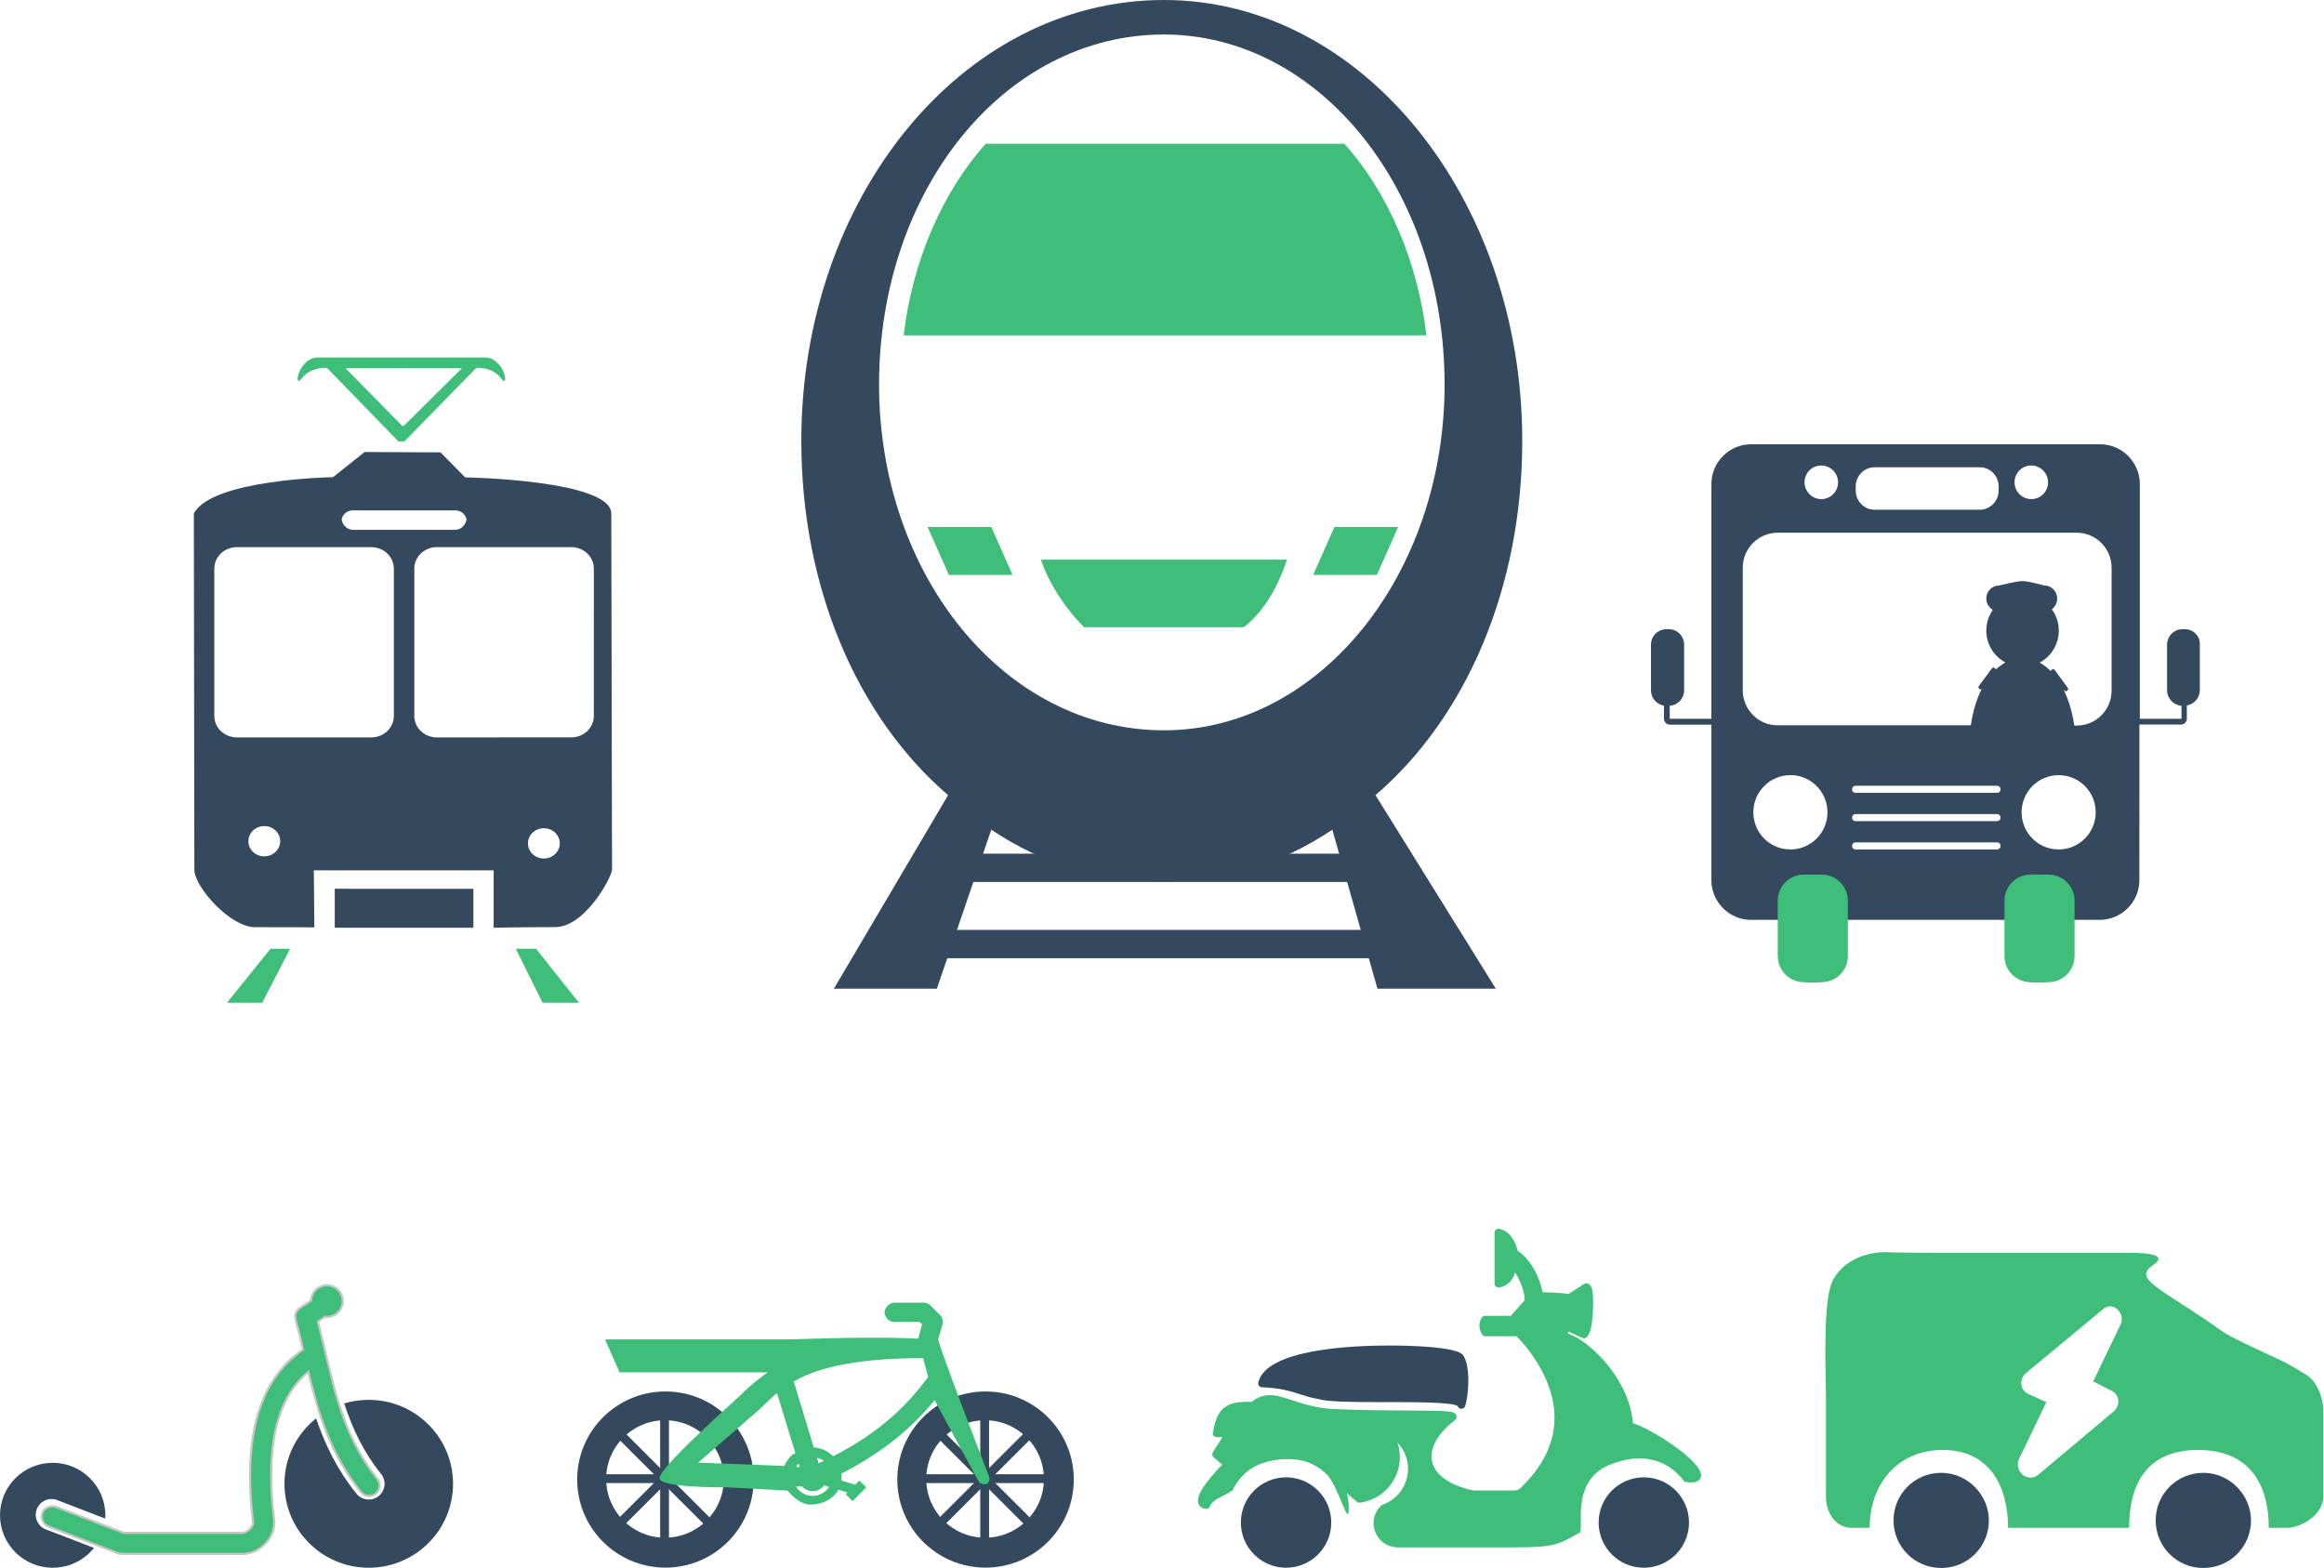
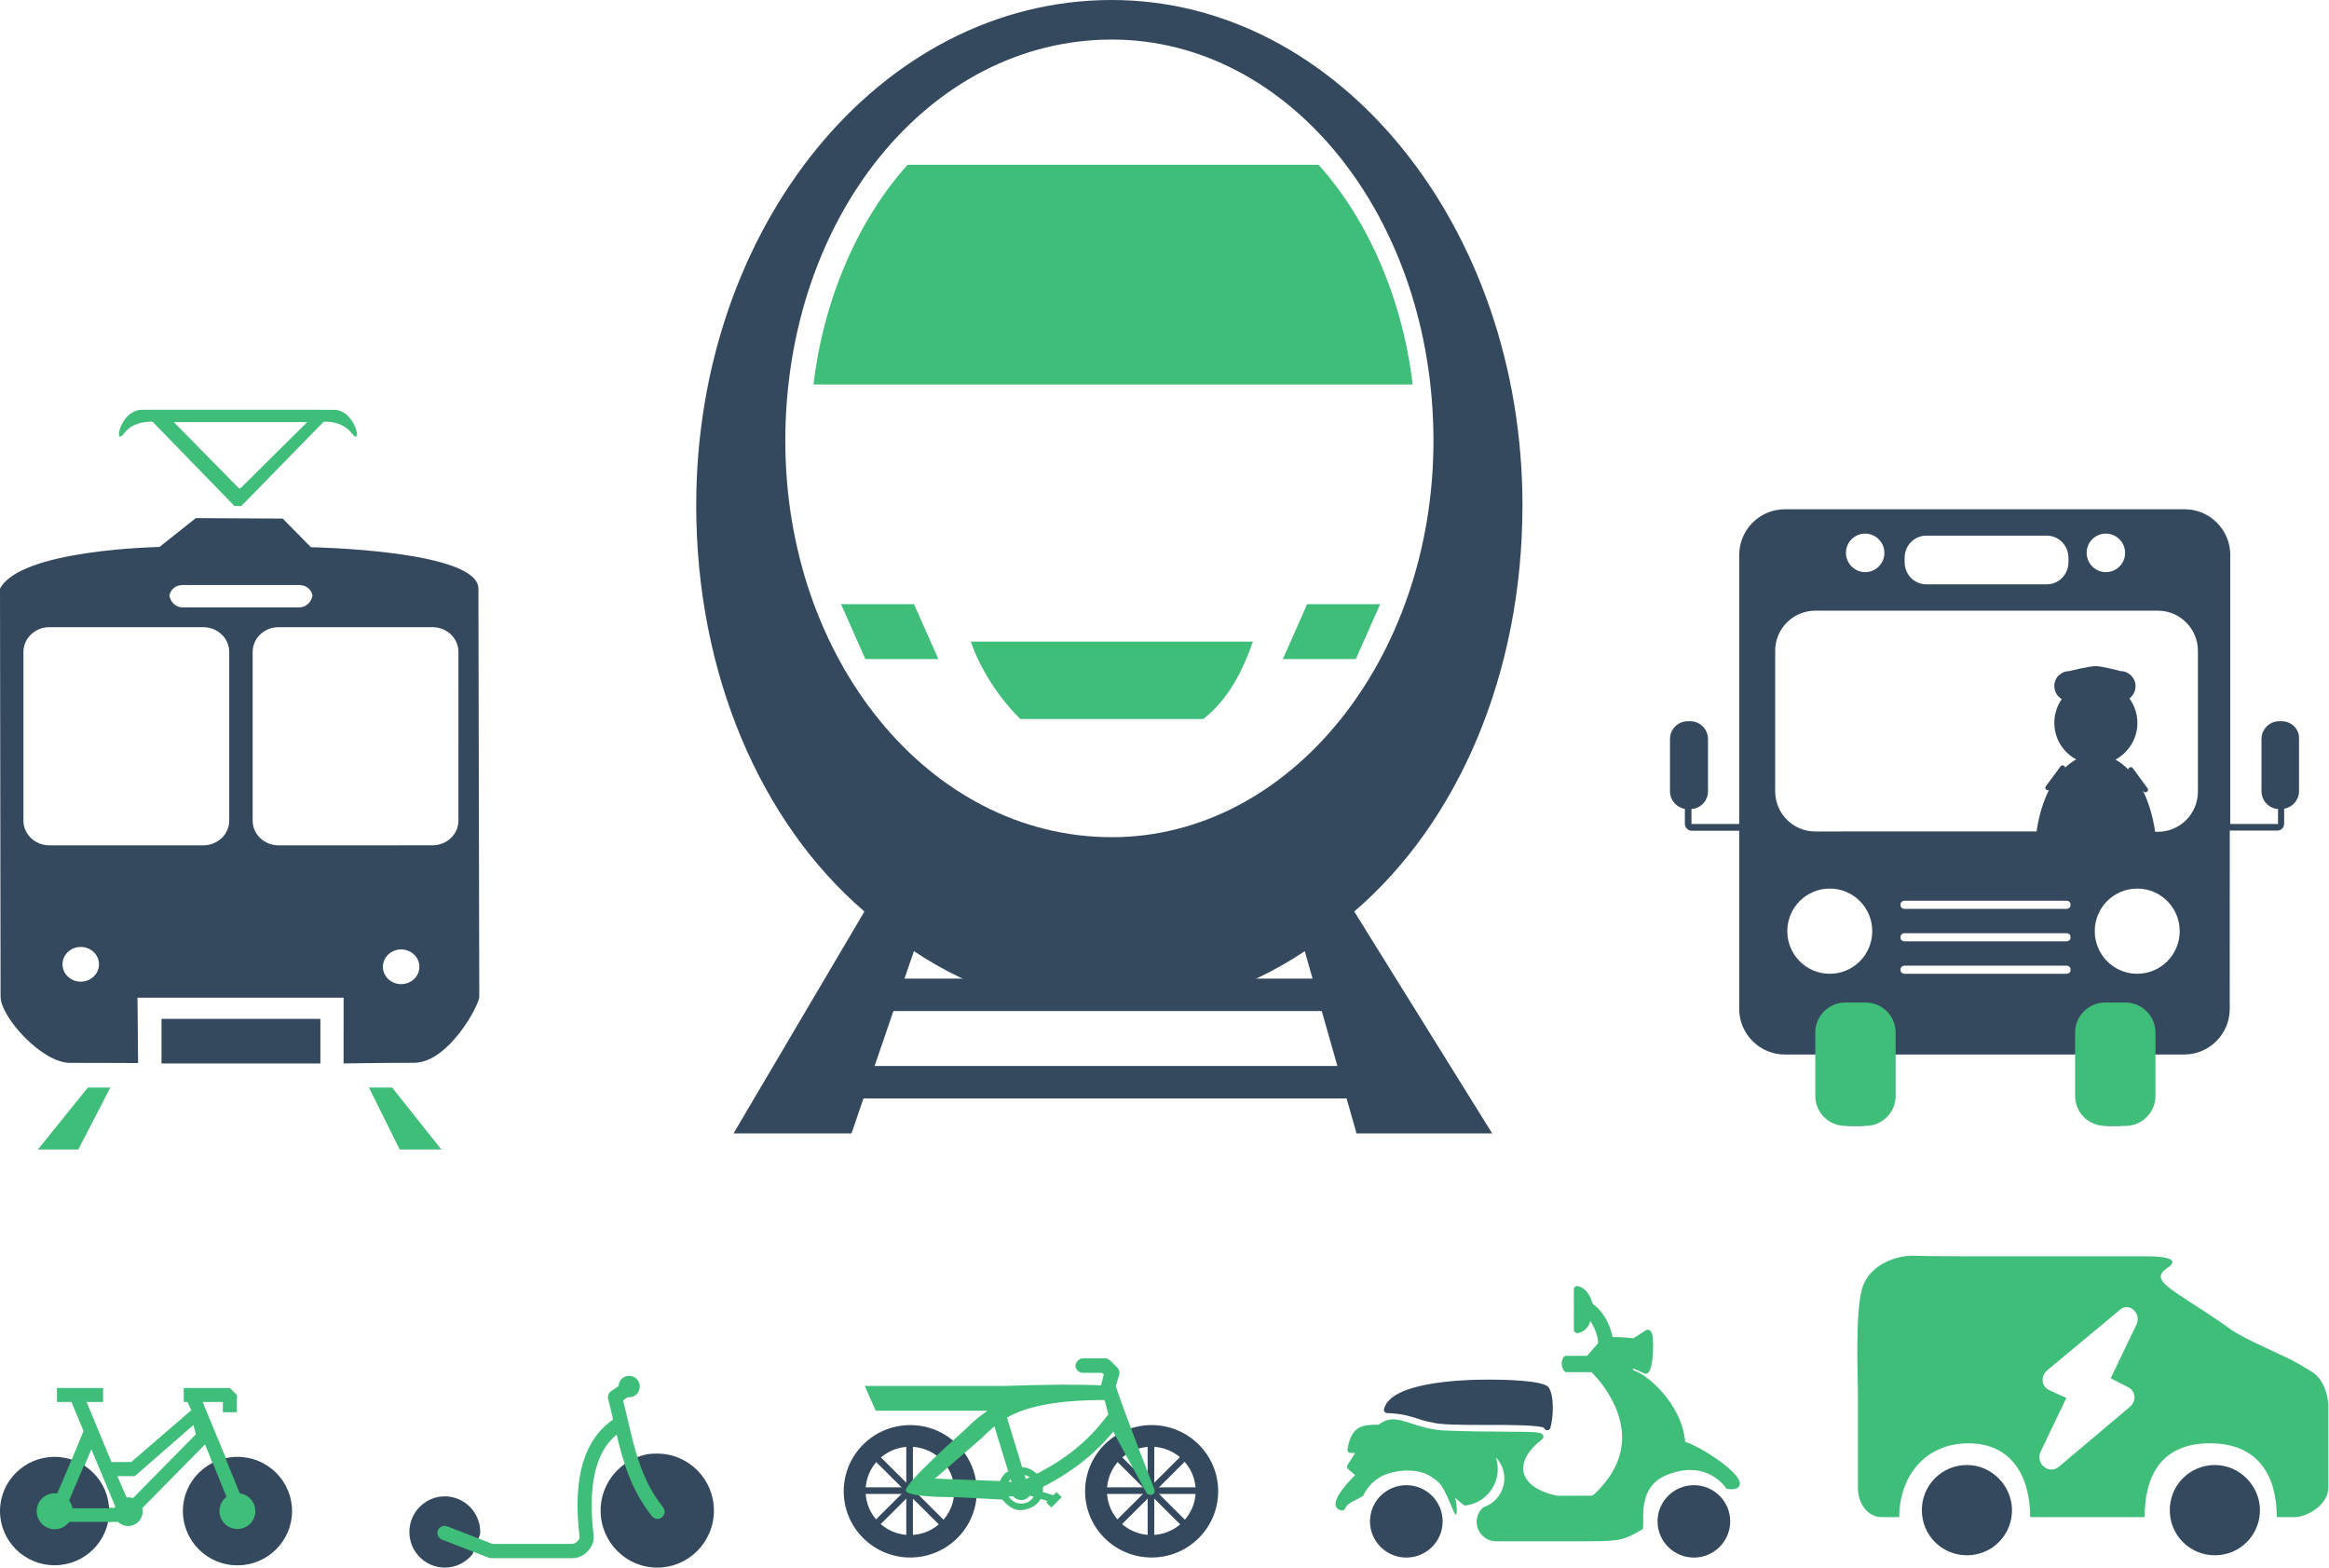
- <svg xmlns="http://www.w3.org/2000/svg" width="1067px" height="720px" viewBox="0 0 1067 720" version="1.1">
+ <svg xmlns="http://www.w3.org/2000/svg" width="933px" height="628px" viewBox="0 0 933 628" version="1.1">
  <g id="Layout_Template" stroke="none" stroke-width="1" fill="none" fill-rule="evenodd">
-     <g id="intercity" transform="translate(-92, -142)">
-       <g transform="translate(92, 142)">
-         <g id="tram" transform="translate(89, 164)">
+     <g id="intercity" transform="translate(-159, -186)">
+       <g transform="translate(159, 186)">
+         <g id="icon/pedelec" transform="translate(338, 544)">
+           <g id="pedelec">
+             <g id="Group-9" transform="translate(0, 26.84658)" fill="#35495E">
+               <path d="M26.655,53.046 C11.934,53.046 0,41.171 0,26.523 C0,11.875 11.934,0 26.655,0 C41.376,0 53.309,11.875 53.309,26.523 C53.309,41.171 41.376,53.046 26.655,53.046 Z M26.518,44.037 C36.332,44.037 44.288,36.121 44.288,26.355 C44.288,16.59 36.332,8.673 26.518,8.673 C16.704,8.673 8.748,16.59 8.748,26.355 C8.748,36.121 16.704,44.037 26.518,44.037 Z" id="Combined-Shape" />
+               <rect id="Rectangle" x="5.864" y="24.932" width="41.048" height="2.652" />
+               <polygon id="Rectangle" transform="translate(26.38813, 26.25768) scale(-1, -1) rotate(90) translate(-26.38813, -26.25768) " points="5.965 24.925 46.811 24.925 46.811 27.59 5.965 27.59" />
+               <polygon id="Rectangle" transform="translate(26.38813, 26.25768) scale(-1, -1) rotate(45) translate(-26.38813, -26.25768) " points="5.918 24.979 46.865 24.878 46.858 27.536 5.911 27.638" />
+               <polygon id="Rectangle" transform="translate(26.38813, 26.25768) scale(-1, -1) rotate(135) translate(-26.38813, -26.25768) " points="5.911 24.878 46.858 24.979 46.865 27.638 5.918 27.536" />
+             </g>
+             <g id="Group-9" transform="translate(96.69065, 26.84658)" fill="#35495E">
+               <path d="M26.655,53.046 C11.934,53.046 0,41.171 0,26.523 C0,11.875 11.934,0 26.655,0 C41.376,0 53.309,11.875 53.309,26.523 C53.309,41.171 41.376,53.046 26.655,53.046 Z M26.518,44.037 C36.332,44.037 44.288,36.121 44.288,26.355 C44.288,16.59 36.332,8.673 26.518,8.673 C16.704,8.673 8.748,16.59 8.748,26.355 C8.748,36.121 16.704,44.037 26.518,44.037 Z" id="Combined-Shape" />
+               <rect id="Rectangle" x="5.864" y="24.932" width="41.048" height="2.652" />
+               <polygon id="Rectangle" transform="translate(26.38813, 26.25768) scale(-1, -1) rotate(90) translate(-26.38813, -26.25768) " points="5.965 24.925 46.811 24.925 46.811 27.59 5.965 27.59" />
+               <polygon id="Rectangle" transform="translate(26.38813, 26.25768) scale(-1, -1) rotate(45) translate(-26.38813, -26.25768) " points="5.918 24.979 46.865 24.878 46.858 27.536 5.911 27.638" />
+               <polygon id="Rectangle" transform="translate(26.38813, 26.25768) scale(-1, -1) rotate(135) translate(-26.38813, -26.25768) " points="5.911 24.878 46.858 24.979 46.865 27.638 5.918 27.536" />
+             </g>
+             <path d="M95.891,5.923 L103.451,5.923 L104.177,6.652 C103.77,8.048 103.363,9.594 103.038,10.943 C94.384,10.507 81.338,10.584 63.901,11.174 L8.417,11.174 L12.81,21.092 L57.545,21.092 C54.686,23.17 52.073,25.135 49.359,27.955 C48.295,29.061 23.352,50.835 24.959,53.281 C26.03,54.911 32.899,55.727 45.566,55.727 L63.496,56.688 C65.936,59.507 68.284,60.917 70.537,60.917 C73.918,60.917 77.453,59.253 78.895,56.416 L81.672,57.278 L81.126,57.823 L83.177,59.867 L87.32,55.727 L85.222,53.682 L83.991,54.956 L79.754,53.636 C79.882,52.93 79.824,52.258 79.801,51.592 C93.224,44.742 101.69,37.087 108,29.448 C108.14,29.896 112.639,38.195 121.5,54.344 C122.664,54.928 123.531,54.928 124.103,54.344 C124.675,53.76 124.675,52.874 124.103,51.686 C115.103,28.488 110.072,14.984 109.011,11.174 L110.289,6.883 C110.661,5.852 110.388,4.613 109.604,3.837 L106.687,0.925 C106.146,0.403 105.391,0.102 104.636,0.108 L95.891,0.108 C94.066,0.125 92.823,1.816 92.84,3.154 C92.91,4.672 94.368,5.992 95.891,5.923 Z M106.007,22.536 C99.767,30.811 91.835,38.958 77.308,46.364 C75.803,44.829 73.764,43.822 71.474,43.729 L65.414,23.856 C73.343,19.158 86.373,16.809 104.502,16.809 C105.161,19.345 105.662,21.254 106.007,22.536 Z M65.913,45.455 C64.842,45.723 63.708,46.994 62.509,49.268 L36.534,48.275 L54.983,32.316 C57.358,29.984 59.15,28.332 60.358,27.359 L65.913,45.455 Z M72.434,46.827 C73.195,47.001 73.915,47.296 74.531,47.736 C74.008,47.985 73.474,48.217 72.939,48.466 L72.434,46.827 Z M66.879,48.512 L67.198,49.601 L66.106,49.601 C66.332,49.207 66.571,48.837 66.879,48.512 Z M74.623,55.102 L76.081,55.56 C75.059,57.221 73.234,58.287 71.113,58.287 C68.946,58.287 67.11,57.152 66.104,55.421 L67.882,55.421 C68.684,56.289 69.841,56.874 71.119,56.874 C72.548,56.874 73.827,56.156 74.629,55.102 L74.623,55.102 Z" id="Fill-1" fill="#3FBE79" />
+           </g>
+         </g>
+         <g id="icon/minicar" transform="translate(744, 503)">
+           <g id="minicar">
+             <path d="M145.322,26.448 C126.259,13.426 116.739,9.978 124.126,4.994 C131.513,0.009 117.77,0.223 112.994,0.223 L44.538,0.223 C39.762,0.223 29.752,0.223 22.75,0.009 C15.747,-0.205 4.642,3.512 1.892,13.426 C-0.858,23.34 0.285,47.946 0.285,54.647 L0.285,92.897 C0.285,99.597 4.427,104.727 9.837,104.727 L16.84,104.727 C16.84,88.552 27.09,75.15 44.538,75.15 C61.986,75.15 69.28,88.552 69.28,104.727 L115.142,104.727 C115.142,88.552 121.542,75.15 141.28,75.15 C161.018,75.15 168.079,88.552 168.079,104.727 L175.081,104.727 C180.492,104.727 188.738,99.597 188.738,92.897 L188.738,59.726 C188.738,59.726 188.442,50.261 181.952,46.371 C172.656,40.797 175.28,42.376 163.624,36.882 C149.57,30.258 150.898,30.258 145.322,26.448 Z M111.958,27.407 L101.544,49.097 L108.492,52.64 C111.581,54.211 111.958,58.155 109.26,60.527 L80.703,84.589 C76.845,87.747 71.45,83.403 73.379,78.674 L83.792,56.984 L76.845,53.826 C73.755,52.255 73.378,48.311 76.076,45.939 L105.011,21.877 C108.477,18.334 113.887,22.678 111.958,27.407 L111.958,27.407 Z" id="Shape" fill="#3FBE79" />
+             <path d="M43.953,83.844 C33.92,83.844 25.893,91.879 25.893,101.922 C25.893,111.965 33.92,120 43.953,120 C53.986,120 62.012,111.965 62.012,101.922 C62.012,92.287 53.986,83.844 43.953,83.844 L43.953,83.844 Z" id="wheel" fill="#35495E" />
+             <path d="M143.279,83.844 C133.246,83.844 125.219,91.879 125.219,101.922 C125.219,111.965 133.246,120 143.279,120 C153.312,120 161.338,111.965 161.338,101.922 C161.338,92.287 153.312,83.844 143.279,83.844 L143.279,83.844 Z" id="wheel" fill="#35495E" />
+           </g>
+         </g>
+         <g id="icon/scooter" transform="translate(535, 515)">
+           <g id="scooter" transform="translate(81, 54.5) scale(-1, 1) translate(-81, -54.5) ">
+             <path d="M154.149,75.858 L156.942,73.484 C157.421,73.079 157.53,72.377 157.186,71.847 L154.113,67.025 L155.912,67.025 L155.957,67.025 C156.662,67.025 157.223,66.467 157.223,65.766 C157.223,65.577 157.186,65.397 157.105,65.235 C155.641,55.916 150.805,55.691 144.667,55.682 C142.887,54.234 141.043,53.55 138.901,53.55 C136.632,53.55 134.273,54.324 131.534,55.214 C128.198,56.303 124.049,57.661 118.716,57.994 C109.28,58.408 100.738,58.452 93.878,58.488 C80.916,58.551 79.244,58.623 78.756,60.135 C78.593,60.647 78.765,61.196 79.19,61.52 C84.839,65.811 87.542,70.668 86.611,74.833 C85.635,79.186 80.925,82.479 73.342,84.134 L60.054,84.134 C59.367,84.134 58.753,83.909 58.165,83.396 C58.093,83.351 58.021,83.27 57.822,83.036 C50.663,76.11 47.083,68.518 47.192,60.449 C47.364,47.244 57.424,36.639 59.431,34.651 L69.428,34.651 C69.834,34.651 70.223,34.453 70.458,34.121 C71.055,33.275 71.371,32.285 71.371,31.251 C71.371,30.307 71.127,29.443 70.639,28.687 C70.404,28.328 70.006,28.103 69.572,28.103 L61.229,28.103 L56.9,23.182 C56.655,22.688 56.936,20.178 58.364,16.949 C58.924,15.689 59.458,14.79 59.891,14.178 C60.841,17.803 63.968,19 65.233,19 C65.929,19 66.499,18.433 66.499,17.74 L66.499,1.423 C66.499,1.045 66.327,0.685 66.029,0.443 C65.731,0.2 65.342,0.11 64.962,0.191 C62.088,0.811 60.127,3.132 58.997,7.279 C56.33,8.943 52.434,13.513 51.024,20.565 C47.02,20.601 44.724,20.817 42.654,21.069 L37.647,17.857 C37.439,17.722 37.204,17.659 36.96,17.659 C35.938,17.659 35.278,18.469 34.989,20.079 C34.835,20.97 34.754,22.166 34.754,23.65 C34.754,27.158 35.043,35.308 37.692,35.308 C37.872,35.308 38.053,35.272 38.216,35.191 L42.582,33.203 L42.988,33.662 L41.967,34.184 C37.574,35.551 23.464,46.624 21.901,62.573 C15.573,64.507 -0.417,74.878 0.008,79.43 C0.072,80.068 0.496,81.553 3.217,81.553 C3.823,81.553 4.528,81.49 5.35,81.355 C4.726,82.563 11.919,68.823 29.362,75.859 C42.988,81.355 36.96,98.322 39.409,97.798 C39.87,98.068 40.307,98.322 40.726,98.562 C47.435,102.395 49.394,102.395 65.55,102.395 L97.619,102.395 C99.707,102.395 101.678,101.585 103.151,100.11 C104.634,98.635 105.447,96.691 105.447,94.632 C105.447,92.464 104.543,90.386 102.961,88.938 C102.817,88.803 102.627,88.704 102.428,88.65 C101.47,88.317 100.548,87.831 99.608,87.192 C99.572,87.165 99.526,87.138 99.49,87.12 C96.273,84.836 94.356,81.139 94.356,77.217 C94.356,73.987 95.622,70.983 97.773,68.77 C97.258,70.272 96.996,71.874 96.996,73.484 C96.996,80.842 102.509,87.103 109.831,88.047 C110.183,88.101 110.545,87.984 110.816,87.75 L114.07,84.998 C113.636,86.59 113.419,88.236 113.419,89.9 C113.419,96.226 116.325,84.41 119.874,79.705 C120.805,78.473 123.91,75.858 127.296,74.833 C130.681,73.807 136.832,73.484 142.478,75.859 C149.109,78.647 151.436,85.396 150.83,84.134 C155.024,86.68 157.267,86.968 158.117,89.234 C158.325,89.774 158.876,90.107 159.446,90.044 C161.136,89.846 161.705,88.848 161.886,88.263 C162.917,85.007 156.68,78.386 154.149,75.859 L154.149,75.858 Z" id="Fill-1" fill="#3FBE79" />
+             <path d="M100.492,37.623 C95.285,37.623 78.824,37.856 76.663,40.677 L76.645,40.668 C74.177,44.216 74.792,53.415 75.949,57.044 C76.12,57.574 76.609,57.924 77.16,57.924 C77.223,57.924 77.287,57.915 77.359,57.906 C77.856,57.835 78.245,57.475 78.38,57.008 C80.297,55.787 92.7,55.787 99.435,55.787 L103.105,55.787 C112.334,55.787 120.244,55.706 123.309,54.78 C125.56,54.412 127.305,53.855 129.14,53.262 C132.186,52.283 135.341,51.268 141.398,51.017 C141.768,50.999 142.121,50.819 142.347,50.522 C142.564,50.235 142.654,49.849 142.564,49.489 C140.115,38.782 112.327,37.623 100.492,37.623 Z" id="Fill-2" fill="#35495E" />
+             <ellipse id="Oval" fill="#35495E" cx="18.431" cy="94.419" rx="14.551" ry="14.501" />
+             <ellipse id="Oval" fill="#35495E" cx="133.626" cy="94.419" rx="14.551" ry="14.501" />
+             <ellipse id="Oval" fill="#35495E" cx="133.383" cy="94.499" rx="11.398" ry="11.359" />
+           </g>
+         </g>
+         <g id="tram" transform="translate(0, 164)">
          <g>
            <path d="M64.696,261.991 L128.348,261.991 L128.348,244.131 L64.696,244.119 L64.696,261.991 Z M124.554,55.2 L113.269,43.729 L78.426,43.548 L63.885,55.104 C63.885,55.104 8.119,56.045 0,71.811 C0,71.811 0.228,227.262 0.228,235.285 C0.228,243.308 16.731,261.75 28.004,261.75 C44.33,261.75 55.324,261.835 55.324,261.835 L55.083,235.659 L137.652,235.659 L137.639,261.991 C137.639,261.991 152.103,261.726 165.883,261.726 C179.664,261.726 192,238.554 192,235.321 C191.987,223.608 191.658,71.825 191.658,71.825 C191.656,56.346 124.554,55.2 124.554,55.2 Z M67.826,73.988 C67.826,74.187 67.864,74.386 67.89,74.573 C68.208,72.207 70.374,70.357 73.037,70.357 L119.994,70.357 C122.657,70.357 124.835,72.208 125.154,74.573 C125.179,74.374 125.217,74.187 125.217,73.988 L125.217,75.159 C125.217,74.96 125.179,74.772 125.154,74.585 C124.835,77.021 122.657,79.293 119.994,79.293 L73.037,79.293 C70.361,79.293 68.195,77.021 67.89,74.585 C67.864,74.772 67.826,74.96 67.826,75.159 L67.826,73.988 Z M32.348,229.225 C28.312,229.225 25.043,226.113 25.043,222.268 C25.043,218.424 28.312,215.324 32.348,215.324 C36.371,215.324 39.652,218.423 39.652,222.268 C39.652,226.101 36.371,229.225 32.348,229.225 Z M91.826,164.732 C91.826,170.205 87.18,174.614 81.43,174.614 L19.788,174.614 C14.037,174.614 9.391,170.192 9.391,164.732 L9.391,97.131 C9.391,91.658 14.037,87.237 19.788,87.237 L81.43,87.237 C87.18,87.237 91.826,91.67 91.826,97.131 L91.826,164.732 Z M160.696,230.218 C156.66,230.218 153.391,227.106 153.391,223.273 C153.391,219.428 156.673,216.317 160.696,216.317 C164.731,216.317 168,219.416 168,223.273 C168.013,227.106 164.731,230.218 160.696,230.218 Z M183.639,164.72 C183.639,170.192 178.997,174.602 173.28,174.602 L111.577,174.614 C105.847,174.614 101.217,170.192 101.217,164.732 L101.217,97.131 C101.217,91.658 105.847,87.237 111.577,87.237 L173.293,87.237 C179.023,87.237 183.652,91.67 183.652,97.131 L183.639,164.72 Z" id="Fill-48" fill="#35495E" />
            <path d="M49.587,9.719 L49.587,9.719 C45.467,15.201 47.939,0.135 56.976,0.135 L133.638,0.147 C142.676,0.147 145.148,15.213 141.041,9.719 C136.934,4.225 129.658,4.951 129.658,4.951 L96.65,38.724 L95.294,38.676 L93.951,38.724 L61.134,4.951 C61.134,4.951 53.694,4.225 49.587,9.719 Z M96.027,5.082 L69.649,5.094 L95.533,31.401 L95.533,31.245 L96.027,31.798 L96.534,31.245 L96.534,31.401 L123.064,5.094 L96.027,5.082 Z" id="Combined-Shape" fill="#3FBE79" />
            <polygon id="Path" fill="#3FBE79" points="15.194 296.446 31.379 296.446 44.201 271.639 35.2 271.639" />
            <polygon id="Path" fill="#3FBE79" points="147.799 271.639 160.108 296.446 176.806 296.446 157.085 271.639" />
          </g>
        </g>
-         <g id="miniscooter" transform="translate(0, 590)">
-           <g>
-             <path d="M49.959,54.452 C46.265,65.811 41.239,76.596 33.029,86.826 C31.829,88.323 31.272,90.233 31.48,92.143 C31.697,94.044 32.661,95.785 34.163,96.99 C35.665,98.185 37.583,98.74 39.501,98.524 C41.409,98.317 43.166,97.357 44.366,95.861 C53.389,84.633 58.887,72.992 62.884,61.304 C71.727,68.371 77.395,79.175 77.395,91.343 C77.395,112.63 60.068,129.89 38.698,129.89 C17.327,129.89 0,112.63 0,91.343 C0,70.056 17.327,52.797 38.698,52.797 C42.619,52.796 46.388,53.37 49.959,54.452 Z M208,105.797 C208,119.104 197.173,129.889 183.814,129.889 C176.124,129.889 169.274,126.35 164.843,120.779 L186.384,112.498 C188.32,111.924 189.926,110.578 190.824,108.771 C191.721,106.974 191.825,104.875 191.107,103.002 C190.389,101.12 188.915,99.624 187.045,98.862 C185.174,98.109 183.077,98.165 181.244,99.022 L159.703,107.303 C159.675,106.804 159.628,106.306 159.628,105.797 C159.628,92.491 170.455,81.706 183.814,81.706 C197.173,81.706 208,92.491 208,105.797 Z" id="Fill-1" fill="#35495E" transform="translate(104, 91.34338) scale(-1, 1) translate(-104, -91.34338) " />
-             <path d="M43.319,0.195 C47.231,0.195 50.424,3.275 50.576,7.149 L55.715,10.625 C57.435,11.778 58.229,13.913 57.681,15.916 C56.433,20.479 55.366,25.099 54.279,29.747 C64.219,36.493 71.088,46.479 74.839,58.92 C79.015,72.761 79.572,89.615 77.182,109.256 L77.182,109.332 C77.201,109.965 77.73,111.183 78.769,112.204 C79.827,113.243 81.216,113.867 82.019,113.867 L136.669,113.867 L167.358,102.076 C169.757,100.914 173.046,102.237 174.009,104.721 C174.973,107.206 173.395,110.314 170.835,111.07 L139.391,123.163 C138.843,123.399 138.248,123.522 137.652,123.541 L82.021,123.541 C77.987,123.541 74.538,121.689 71.968,119.157 C69.399,116.625 67.509,113.253 67.509,109.256 C67.499,109.058 67.499,108.85 67.509,108.651 C69.871,89.615 69.266,73.8 65.619,61.716 C62.785,52.335 58.297,45.202 51.863,39.949 C47.413,58.589 41.914,77.418 27.751,95.122 C26.078,97.21 23.036,97.55 20.948,95.878 C18.86,94.205 18.52,91.163 20.192,89.075 C37.794,67.081 40.78,42.651 47.478,16.82 L44.152,14.628 C43.869,14.666 43.614,14.704 43.321,14.704 C39.315,14.704 36.064,11.454 36.064,7.448 C36.064,3.442 39.315,0.192 43.321,0.192 L43.319,0.195 Z" id="Path" stroke="#C8C5C5" fill="#3FBE79" transform="translate(96.71241, 61.86664) scale(-1, 1) translate(-96.71241, -61.86664) " />
-           </g>
-         </g>
-         <g id="icon/pedelec" transform="translate(265, 598)">
-           <g id="pedelec">
-             <g id="Group-9" transform="translate(0, 40.94103)" fill="#35495E">
-               <path d="M40.515,80.895 C18.139,80.895 0,62.786 0,40.447 C0,18.109 18.139,0 40.515,0 C62.891,0 81.03,18.109 81.03,40.447 C81.03,62.786 62.891,80.895 40.515,80.895 Z M40.307,67.157 C55.225,67.157 67.317,55.084 67.317,40.192 C67.317,25.3 55.225,13.227 40.307,13.227 C25.39,13.227 13.297,25.3 13.297,40.192 C13.297,55.084 25.39,67.157 40.307,67.157 Z" id="Combined-Shape" />
-               <rect id="Rectangle" x="8.913" y="38.021" width="62.393" height="4.045" />
-               <polygon id="Rectangle" transform="translate(40.10996, 40.04297) scale(-1, -1) rotate(90) translate(-40.10996, -40.04297) " points="8.965 38.017 71.254 38.017 71.254 42.069 8.965 42.069" />
-               <polygon id="Rectangle" transform="translate(40.10996, 40.04297) scale(-1, -1) rotate(45) translate(-40.10996, -40.04297) " points="8.941 38.045 71.282 37.993 71.279 42.041 8.938 42.093" />
-               <polygon id="Rectangle" transform="translate(40.10996, 40.04297) scale(-1, -1) rotate(135) translate(-40.10996, -40.04297) " points="8.938 37.993 71.279 38.045 71.282 42.093 8.941 42.041" />
-             </g>
-             <g id="Group-9" transform="translate(146.9698, 40.94103)" fill="#35495E">
-               <path d="M40.515,80.895 C18.139,80.895 0,62.786 0,40.447 C0,18.109 18.139,0 40.515,0 C62.891,0 81.03,18.109 81.03,40.447 C81.03,62.786 62.891,80.895 40.515,80.895 Z M40.307,67.157 C55.225,67.157 67.317,55.084 67.317,40.192 C67.317,25.3 55.225,13.227 40.307,13.227 C25.39,13.227 13.297,25.3 13.297,40.192 C13.297,55.084 25.39,67.157 40.307,67.157 Z" id="Combined-Shape" />
-               <rect id="Rectangle" x="8.913" y="38.021" width="62.393" height="4.045" />
-               <polygon id="Rectangle" transform="translate(40.10996, 40.04297) scale(-1, -1) rotate(90) translate(-40.10996, -40.04297) " points="8.965 38.017 71.254 38.017 71.254 42.069 8.965 42.069" />
-               <polygon id="Rectangle" transform="translate(40.10996, 40.04297) scale(-1, -1) rotate(45) translate(-40.10996, -40.04297) " points="8.941 38.045 71.282 37.993 71.279 42.041 8.938 42.093" />
-               <polygon id="Rectangle" transform="translate(40.10996, 40.04297) scale(-1, -1) rotate(135) translate(-40.10996, -40.04297) " points="8.938 37.993 71.279 38.045 71.282 42.093 8.941 42.041" />
-             </g>
-             <path d="M145.754,9.032 L157.245,9.032 L158.349,10.145 C157.731,12.273 157.112,14.631 156.618,16.688 C143.464,16.023 123.634,16.14 97.129,17.04 L12.794,17.04 L19.472,32.165 L87.469,32.165 C83.123,35.335 79.151,38.33 75.026,42.631 C73.408,44.317 35.495,77.524 37.937,81.253 C39.565,83.74 50.006,84.983 69.261,84.983 L96.514,86.449 C100.223,90.748 103.791,92.898 107.217,92.898 C112.356,92.898 117.729,90.361 119.92,86.034 L124.142,87.35 L123.311,88.18 L126.429,91.297 L132.727,84.983 L129.538,81.866 L127.666,83.808 L121.227,81.795 C121.421,80.718 121.333,79.693 121.297,78.678 C141.7,68.231 154.569,56.557 164.16,44.908 C164.372,45.591 171.212,58.247 184.679,82.875 C186.449,83.766 187.768,83.766 188.637,82.875 C189.507,81.984 189.507,80.633 188.637,78.821 C174.957,43.444 167.31,22.85 165.697,17.04 L167.64,10.497 C168.205,8.925 167.79,7.035 166.598,5.852 L162.164,1.41 C161.343,0.615 160.194,0.156 159.046,0.165 L145.754,0.165 C142.98,0.191 141.09,2.77 141.117,4.81 C141.223,7.125 143.44,9.138 145.754,9.032 Z M161.131,34.367 C151.645,46.986 139.589,59.411 117.509,70.705 C115.221,68.365 112.121,66.828 108.641,66.687 L99.429,36.381 C111.482,29.216 131.287,25.634 158.843,25.634 C159.844,29.502 160.607,32.413 161.131,34.367 Z M100.188,69.319 C98.56,69.728 96.836,71.667 95.014,75.134 L55.531,73.619 L83.575,49.281 C87.184,45.725 89.908,43.206 91.745,41.722 L100.188,69.319 Z M110.099,71.412 C111.256,71.677 112.351,72.127 113.288,72.798 C112.493,73.178 111.68,73.531 110.868,73.911 L110.099,71.412 Z M101.656,73.981 L102.141,75.642 L100.481,75.642 C100.825,75.041 101.187,74.476 101.656,73.981 Z M113.427,84.031 L115.644,84.728 C114.089,87.263 111.316,88.887 108.092,88.887 C104.798,88.887 102.007,87.157 100.479,84.516 L103.181,84.516 C104.4,85.841 106.158,86.733 108.101,86.733 C110.274,86.733 112.217,85.638 113.436,84.031 L113.427,84.031 Z" id="Fill-1" fill="#3FBE79" />
-           </g>
-         </g>
-         <g id="icon/minicar" transform="translate(838, 575)">
-           <g id="minicar">
-             <path d="M176.078,31.959 C152.98,16.223 141.445,12.057 150.396,6.034 C159.347,0.01 142.694,0.269 136.908,0.269 L53.964,0.269 C48.177,0.269 36.049,0.269 27.564,0.01 C19.08,-0.248 5.624,4.243 2.293,16.223 C-1.039,28.203 0.346,57.935 0.346,66.032 L0.346,112.25 C0.346,120.347 5.364,126.545 11.919,126.545 L20.403,126.545 C20.403,107.001 32.823,90.807 53.964,90.807 C75.104,90.807 83.942,107.001 83.942,126.545 L139.51,126.545 C139.51,107.001 147.265,90.807 171.181,90.807 C195.096,90.807 203.652,107.001 203.652,126.545 L212.136,126.545 C218.691,126.545 228.683,120.347 228.683,112.25 L228.683,72.168 C228.683,72.168 228.323,60.732 220.461,56.031 C209.197,49.297 212.376,51.205 198.253,44.566 C181.225,36.562 182.834,36.562 176.078,31.959 Z M135.653,33.117 L123.035,59.325 L131.453,63.606 C135.196,65.505 135.653,70.27 132.384,73.137 L97.782,102.212 C93.108,106.028 86.571,100.779 88.908,95.064 L101.526,68.856 L93.108,65.04 C89.365,63.141 88.908,58.376 92.177,55.51 L127.235,26.435 C131.435,22.153 137.99,27.402 135.653,33.117 L135.653,33.117 Z" id="Shape" fill="#3FBE79" />
-             <path d="M53.255,101.312 C41.098,101.312 31.373,111.02 31.373,123.156 C31.373,135.291 41.098,145 53.255,145 C65.411,145 75.136,135.291 75.136,123.156 C75.136,111.513 65.411,101.312 53.255,101.312 L53.255,101.312 Z" id="wheel" fill="#35495E" />
-             <path d="M173.602,101.312 C161.446,101.312 151.721,111.02 151.721,123.156 C151.721,135.291 161.446,145 173.602,145 C185.759,145 195.484,135.291 195.484,123.156 C195.484,111.513 185.759,101.312 173.602,101.312 L173.602,101.312 Z" id="wheel" fill="#35495E" />
-           </g>
-         </g>
-         <g id="icon/scooter" transform="translate(550, 564)">
-           <g id="scooter" transform="translate(115.5, 78) scale(-1, 1) translate(-115.5, -78) ">
-             <path d="M219.805,108.568 L223.788,105.169 C224.471,104.59 224.626,103.586 224.136,102.826 L219.754,95.926 L222.319,95.926 L222.383,95.926 C223.389,95.926 224.188,95.127 224.188,94.123 C224.188,93.853 224.136,93.595 224.02,93.364 C221.932,80.026 215.036,79.705 206.285,79.692 C203.746,77.619 201.117,76.641 198.062,76.641 C194.827,76.641 191.463,77.748 187.557,79.022 C182.801,80.58 176.885,82.524 169.281,83 C155.825,83.592 143.645,83.657 133.864,83.708 C115.381,83.798 112.997,83.901 112.3,86.064 C112.068,86.798 112.313,87.583 112.919,88.047 C120.974,94.188 124.828,101.14 123.501,107.1 C122.109,113.331 115.394,118.043 104.58,120.412 L85.633,120.412 C84.653,120.412 83.777,120.09 82.939,119.356 C82.836,119.292 82.733,119.176 82.449,118.841 C72.241,108.928 67.138,98.063 67.292,86.515 C67.537,67.616 81.882,52.437 84.744,49.593 L98.999,49.593 C99.579,49.593 100.133,49.309 100.468,48.833 C101.319,47.623 101.77,46.207 101.77,44.726 C101.77,43.374 101.422,42.139 100.726,41.057 C100.391,40.542 99.824,40.22 99.205,40.22 L87.308,40.22 L81.135,33.178 C80.787,32.47 81.186,28.878 83.223,24.257 C84.022,22.454 84.782,21.167 85.401,20.292 C86.754,25.48 91.214,27.192 93.018,27.192 C94.011,27.192 94.823,26.381 94.823,25.39 L94.823,2.037 C94.823,1.496 94.578,0.981 94.152,0.633 C93.727,0.286 93.173,0.157 92.631,0.273 C88.533,1.161 85.736,4.483 84.125,10.418 C80.323,12.799 74.768,19.339 72.757,29.432 C67.047,29.484 63.773,29.793 60.822,30.153 L53.681,25.557 C53.385,25.364 53.05,25.274 52.702,25.274 C51.245,25.274 50.304,26.433 49.892,28.737 C49.673,30.012 49.557,31.724 49.557,33.848 C49.557,38.869 49.969,50.533 53.746,50.533 C54.003,50.533 54.261,50.481 54.493,50.365 L60.718,47.52 L61.298,48.177 L59.842,48.924 C53.578,50.88 33.458,66.728 31.229,89.553 C22.206,92.321 -0.594,107.165 0.012,113.679 C0.102,114.593 0.708,116.717 4.587,116.717 C5.451,116.717 6.456,116.627 7.629,116.434 C6.739,118.164 16.995,98.499 41.868,108.568 C61.298,116.434 52.702,140.718 56.195,139.968 C56.851,140.354 57.475,140.718 58.073,141.061 C67.639,146.546 70.432,146.546 93.47,146.546 L139.198,146.546 C142.175,146.546 144.985,145.388 147.086,143.276 C149.2,141.165 150.36,138.384 150.36,135.436 C150.36,132.333 149.071,129.359 146.815,127.287 C146.609,127.094 146.338,126.952 146.055,126.875 C144.689,126.398 143.374,125.703 142.033,124.789 C141.982,124.751 141.917,124.712 141.866,124.686 C137.277,121.416 134.545,116.125 134.545,110.512 C134.545,105.89 136.349,101.59 139.417,98.423 C138.682,100.573 138.308,102.865 138.308,105.169 C138.308,115.7 146.171,124.66 156.611,126.012 C157.113,126.089 157.629,125.922 158.016,125.587 L162.655,121.648 C162.037,123.927 161.727,126.282 161.727,128.664 C161.727,137.718 165.871,120.807 170.932,114.074 C172.258,112.31 176.687,108.568 181.514,107.1 C186.341,105.632 195.112,105.169 203.164,108.568 C212.619,112.559 215.937,122.217 215.072,120.412 C221.053,124.055 224.251,124.467 225.463,127.712 C225.759,128.484 226.546,128.96 227.358,128.87 C229.768,128.587 230.58,127.158 230.838,126.321 C232.307,121.661 223.414,112.186 219.805,108.568 L219.805,108.568 Z" id="Fill-1" fill="#3FBE79" />
-             <path d="M143.295,53.846 C135.87,53.846 112.397,54.18 109.315,58.217 L109.29,58.204 C105.771,63.282 106.647,76.447 108.297,81.641 C108.542,82.4 109.238,82.901 110.024,82.901 C110.115,82.901 110.205,82.888 110.308,82.875 C111.017,82.772 111.571,82.258 111.765,81.59 C114.497,79.841 132.183,79.841 141.786,79.841 L147.02,79.841 C160.181,79.841 171.459,79.726 175.829,78.401 C179.039,77.874 181.527,77.077 184.144,76.229 C188.488,74.827 192.986,73.374 201.623,73.014 C202.151,72.989 202.654,72.732 202.976,72.307 C203.286,71.896 203.415,71.343 203.286,70.829 C199.794,55.504 160.17,53.846 143.295,53.846 Z" id="Fill-2" fill="#35495E" />
-             <ellipse id="Oval" fill="#35495E" cx="26.281" cy="135.132" rx="20.749" ry="20.754" />
-             <ellipse id="Oval" fill="#35495E" cx="190.54" cy="135.132" rx="20.749" ry="20.754" />
-             <ellipse id="Oval" fill="#35495E" cx="190.195" cy="135.246" rx="16.253" ry="16.257" />
-           </g>
-         </g>
-         <g id="bus" transform="translate(758, 204)">
+         <g id="bus" transform="translate(669, 204)">
          <g>
            <path d="M244.042,84.911 C240.138,84.911 236.958,88.099 236.958,92.012 L236.958,112.978 C236.958,116.696 239.866,119.806 243.576,120.078 L243.576,126.052 L224.444,126.052 L224.444,18.244 C224.444,8.228 216.235,0 206.243,0 L45.943,0 C35.95,0 27.742,8.228 27.742,18.244 L27.742,126.052 L8.609,126.052 L8.609,120.078 C12.32,119.819 15.228,116.761 15.228,112.978 L15.228,92.012 C15.228,88.099 12.048,84.911 8.144,84.911 L7.084,84.911 C3.18,84.911 0,88.099 0,92.012 L0,112.978 C0,116.489 2.585,119.482 5.96,120.014 L5.96,125.987 C5.96,127.516 7.213,128.773 8.739,128.773 L27.729,128.773 L27.729,200.158 C27.729,210.174 35.938,218.402 45.931,218.402 L59.246,218.402 L59.246,233.667 C59.246,241.027 65.27,247 72.548,247 L75.986,247 C83.329,247 89.288,241.026 89.288,233.667 L89.288,218.402 L162.69,218.402 L162.69,233.667 C162.69,241.027 168.714,247 175.992,247 L179.431,247 C186.774,247 192.733,241.026 192.733,233.667 L192.733,218.402 L206.035,218.402 C216.028,218.402 224.237,210.174 224.237,200.158 L224.25,128.697 L243.317,128.697 C244.843,128.697 246.032,127.505 246.032,125.976 L246.032,119.937 C249.406,119.406 251.992,116.426 251.992,112.901 L251.992,91.936 C252.186,88.101 249.005,84.913 245.101,84.913 L244.042,84.911 Z M174.617,9.75 C178.839,9.75 182.315,13.236 182.315,17.469 C182.315,21.767 178.839,25.188 174.617,25.188 C170.396,25.188 166.92,21.702 166.92,17.469 C166.92,13.171 170.331,9.75 174.617,9.75 Z M93.994,19.439 C93.994,14.528 97.865,10.562 102.659,10.562 L150.962,10.562 C155.756,10.562 159.627,14.528 159.627,19.439 L159.627,21.186 C159.627,26.097 155.756,30.062 150.962,30.062 L102.659,30.062 C97.865,30.062 93.994,26.097 93.994,21.186 L93.994,19.439 Z M78.193,9.75 C82.414,9.75 85.891,13.236 85.891,17.469 C85.891,21.767 82.414,25.188 78.193,25.188 C73.972,25.188 70.495,21.702 70.495,17.469 C70.495,13.171 73.972,9.75 78.193,9.75 Z M46.997,169 C46.997,159.567 54.606,151.938 64.013,151.938 C73.42,151.938 81.029,159.567 81.029,169 C81.029,178.433 73.42,186.062 64.013,186.062 C54.606,186.062 46.997,178.433 46.997,169 Z M160.437,184.76 C160.437,185.47 159.714,186.062 158.848,186.062 L93.962,186.062 C93.096,186.062 92.373,185.47 92.373,184.76 L92.373,184.168 C92.373,183.458 93.096,182.812 93.962,182.812 L158.848,182.812 C159.714,182.812 160.437,183.405 160.437,184.168 L160.437,184.76 Z M160.437,171.76 C160.437,172.47 159.714,173.062 158.848,173.062 L93.962,173.062 C93.096,173.062 92.373,172.47 92.373,171.76 L92.373,171.168 C92.373,170.458 93.096,169.812 93.962,169.812 L158.848,169.812 C159.714,169.812 160.437,170.405 160.437,171.168 L160.437,171.76 Z M160.437,158.76 C160.437,159.47 159.714,160.062 158.848,160.062 L93.962,160.062 C93.096,160.062 92.373,159.47 92.373,158.76 L92.373,158.168 C92.373,157.458 93.096,156.812 93.962,156.812 L158.848,156.812 C159.714,156.812 160.437,157.405 160.437,158.168 L160.437,158.76 Z M187.177,186.062 C177.77,186.062 170.161,178.433 170.161,169 C170.161,159.567 177.77,151.938 187.177,151.938 C196.584,151.938 204.193,159.567 204.193,169 C204.193,178.433 196.584,186.062 187.177,186.062 Z M211.486,113.102 C211.486,121.979 204.312,129.188 195.479,129.188 L194.351,129.188 C193.417,122.709 191.627,117.104 189.37,112.502 L189.707,112.971 C190.044,113.441 190.641,113.506 191.108,113.167 C191.575,112.828 191.64,112.228 191.303,111.759 L185.388,103.677 C185.051,103.208 184.454,103.142 183.987,103.481 C183.728,103.677 183.585,103.951 183.585,104.211 C181.99,102.608 180.264,101.278 178.474,100.275 C183.65,97.472 187.243,91.932 187.243,85.597 C187.243,81.92 186.049,78.518 184.052,75.781 C184.311,75.585 184.584,75.377 184.778,75.116 C185.842,74.047 186.503,72.509 186.503,70.841 C186.503,67.503 183.779,64.831 180.523,64.831 C180.523,64.831 173.091,62.824 170.562,62.824 C167.838,62.824 159.938,64.831 159.938,64.831 C158.278,64.831 156.812,65.496 155.684,66.565 C154.62,67.634 153.959,69.172 153.959,70.84 C153.959,73.043 155.152,74.973 156.942,76.042 C155.087,78.714 153.959,82.051 153.959,85.518 C153.959,91.853 157.474,97.394 162.727,100.196 C161.197,101.07 159.666,102.125 158.278,103.468 C158.278,103.207 158.149,102.934 157.876,102.738 C157.682,102.608 157.474,102.543 157.28,102.543 C156.942,102.543 156.683,102.673 156.488,102.947 L150.574,110.95 C150.236,111.42 150.314,112.019 150.768,112.358 C151.106,112.619 151.495,112.619 151.832,112.423 C149.51,117.025 147.785,122.63 146.851,129.044 L58.141,129.057 C49.308,129.057 42.135,121.848 42.135,112.971 L42.135,56.711 C42.135,47.833 49.308,40.625 58.141,40.625 L195.478,40.625 C204.311,40.625 211.486,47.834 211.486,56.711 L211.486,113.102 Z" id="Fill-1" fill="#35495E" />
            <rect id="Rectangle" fill="#3FBE79" x="58.207" y="197.6" width="32.185" height="49.4" rx="12" />
            <rect id="Rectangle" fill="#3FBE79" x="162.293" y="197.6" width="32.185" height="49.4" rx="12" />
          </g>
        </g>
-         <g id="train" transform="translate(367, 0)">
+         <g id="train" transform="translate(278, 0)">
          <g>
            <path d="M130.714,288 L204.07,288 C213.986,280.254 219.939,268.618 223.902,257 L110.902,257 C114.864,268.618 122.79,280.254 130.734,288 L130.714,288 Z" id="Fill-1" fill="#3FBE79" />
            <polygon id="Fill-2" fill="#3FBE79" points="245.656 242 274.902 242 265.147 264 235.902 264" />
            <polygon id="Fill-3" fill="#3FBE79" points="88.147 242 58.902 242 68.656 264 97.902 264" />
            <path d="M85.576,66 L250.21,66 C270.051,87.996 283.937,119.996 287.902,154 L47.902,154 C51.866,119.993 65.752,87.995 85.594,66 L85.576,66 Z" id="Fill-4" fill="#3FBE79" />
            <path d="M244.709,380.993 C220.92,396.878 195.159,404.811 167.408,404.811 C137.685,404.811 111.904,396.878 88.115,380.993 L63.123,454 L15.854,454 L68.288,365.124 C26.662,329.406 0.902,269.871 0.902,202.403 C0.902,91.267 74.241,0 167.388,0 C258.563,0 331.902,91.286 331.902,202.403 C331.902,269.871 306.141,329.409 264.516,365.124 L319.766,454 L265.419,454 L244.689,380.993 L244.709,380.993 Z M167.408,15.85 C238.756,15.85 296.245,87.285 296.245,176.597 C296.245,263.915 238.77,335.35 167.408,335.35 C94.068,335.35 36.598,263.915 36.598,176.597 C36.598,87.304 94.073,15.85 167.408,15.85 Z" id="Fill-5" fill="#35495E" />
            <rect id="Rectangle" fill="#35495E" x="71.902" y="392" width="194" height="13" />
            <rect id="Rectangle" fill="#35495E" x="58.902" y="427" width="207" height="13" />
          </g>
        </g>
+         <g id="bike" transform="translate(0, 556)">
+           <g id="Group-4" transform="translate(58.5, 35.5) scale(-1, 1) translate(-58.5, -35.5) ">
+             <g id="Group-3">
+               <path d="M94.45,29.652 C92.576,29.652 90.739,29.913 88.976,30.397 L83.54,17.247 L88.377,5.588 L94.188,5.588 L94.188,0 L75.705,0 L75.705,5.588 L82.303,5.588 L72.355,29.652 L64.438,29.652 L40.35,8.875 L41.926,5.588 L43.388,5.588 L43.388,0 L24.906,0 L22.094,2.794 L22.094,9.685 L27.718,9.685 L27.718,5.588 L35.816,5.588 L25.956,29.428 C24.681,29.168 23.331,29.056 21.982,29.056 C10.322,29.056 0.875,38.443 0.875,50.028 C0.875,61.613 10.322,71 21.982,71 C33.641,71 43.089,61.613 43.089,50.028 C43.089,41.758 38.29,34.643 31.317,31.216 L34.878,22.611 L60.033,48.128 C59.921,48.575 59.846,49.022 59.846,49.507 C59.846,52.673 62.433,55.28 65.657,55.28 C67.231,55.28 68.656,54.647 69.706,53.641 L74.317,53.641 C76.042,63.178 84.402,70.442 94.524,70.442 C105.846,70.442 115.032,61.315 115.032,50.064 C114.994,38.777 105.772,29.651 94.449,29.651 L94.45,29.652 Z M66.292,43.852 C66.031,43.815 65.732,43.778 65.47,43.778 C64.835,43.778 64.237,43.89 63.677,44.076 L38.522,18.511 L39.52,14.824 L62.986,35.295 L69.986,35.295 L66.292,43.852 Z M70.856,47.39 L80.401,24.535 L83.759,32.562 C78.326,35.795 74.553,41.444 73.912,47.985 L71.082,47.985 C71.007,47.799 70.932,47.613 70.856,47.39 L70.856,47.39 Z" id="Fill-1" fill="#3FBE79" />
+               <ellipse id="Oval" fill="#35495E" cx="95.131" cy="49.287" rx="21.869" ry="21.713" />
+               <ellipse id="Oval-2" fill="#35495E" cx="21.869" cy="49.287" rx="21.869" ry="21.713" />
+             </g>
+             <g id="Group-2" transform="translate(72.35526, 28.19617)" fill="#3FBE79">
+               <ellipse id="Oval" cx="22.724" cy="21.165" rx="7.21" ry="7.201" />
+               <polygon id="Rectangle" transform="translate(18.24457, 12.87381) rotate(-23) translate(-18.24457, -12.87381) " points="15.508 0.214 20.969 0.217 20.981 25.533 15.52 25.531" />
+               <polygon id="Rectangle" transform="translate(12.78203, 22.69282) rotate(-90) translate(-12.78203, -22.69282) " points="10.055 10.02 15.51 10.02 15.51 35.366 10.055 35.366" />
+             </g>
+             <g id="Group" transform="translate(14.71053, 25.30861)" fill="#3FBE79">
+               <ellipse id="Oval" cx="7.19" cy="23.996" rx="7.19" ry="7.162" />
+               <polygon id="Rectangle" transform="translate(10.83944, 12.80529) rotate(22) translate(-10.83944, -12.80529) " points="8.134 0.214 13.579 0.206 13.544 25.397 8.1 25.404" />
+             </g>
+           </g>
+         </g>
+         <g id="icon/miniscooter" transform="translate(164, 551)">
+           <g id="miniscooter">
+             <g>
+               <path d="M30.661,32.656 C34.651,34.073 31.697,32.124 36.884,36.311 C42.07,40.497 45.395,46.896 45.395,54.103 C45.395,66.712 35.232,76.935 22.698,76.935 C10.163,76.935 0,66.712 0,54.103 C0,41.495 10.163,31.272 22.698,31.272 C24.998,31.272 26.67,31.239 30.661,32.656 Z M122,62.665 C122,70.546 115.649,76.934 107.814,76.934 C103.303,76.934 99.286,74.838 96.687,71.539 L93.672,63.556 C93.656,63.261 93.628,62.966 93.628,62.665 C93.628,54.783 99.978,48.395 107.814,48.395 C115.649,48.395 122,54.783 122,62.665 Z" id="Fill-1" fill="#35495E" transform="translate(61, 54.10331) scale(-1, 1) translate(-61, -54.10331) " />
+               <path d="M25.408,0.116 C27.703,0.116 29.576,1.94 29.665,4.234 L32.679,6.293 C33.688,6.976 34.153,8.241 33.832,9.427 C33.1,12.13 32.474,14.866 31.837,17.62 C37.667,21.615 41.696,27.53 43.896,34.899 C46.345,43.097 46.672,53.08 45.27,64.713 L45.27,64.758 C45.281,65.133 45.592,65.855 46.201,66.459 C46.822,67.075 47.636,67.444 48.108,67.444 L80.161,67.444 L98.162,60.46 C99.569,59.772 101.498,60.556 102.063,62.027 C102.628,63.499 101.703,65.34 100.201,65.788 L81.758,72.95 C81.437,73.09 81.088,73.163 80.738,73.174 L48.109,73.174 C45.742,73.174 43.72,72.078 42.212,70.578 C40.705,69.078 39.597,67.08 39.597,64.713 C39.591,64.596 39.591,64.473 39.597,64.355 C40.982,53.079 40.627,43.712 38.488,36.555 C36.826,30.998 34.193,26.773 30.419,23.662 C27.809,34.703 24.584,45.855 16.277,56.341 C15.296,57.578 13.511,57.78 12.287,56.789 C11.062,55.799 10.863,53.997 11.843,52.76 C22.168,39.733 23.919,25.262 27.848,9.963 L25.897,8.664 C25.731,8.687 25.581,8.709 25.409,8.709 C23.06,8.709 21.153,6.784 21.153,4.412 C21.153,2.039 23.06,0.114 25.409,0.114 L25.408,0.116 Z" id="Path" fill="#3FBE79" transform="translate(56.72555, 36.64408) scale(-1, 1) translate(-56.72555, -36.64408) " />
+             </g>
+           </g>
+         </g>
      </g>
    </g>
  </g>
</svg>
